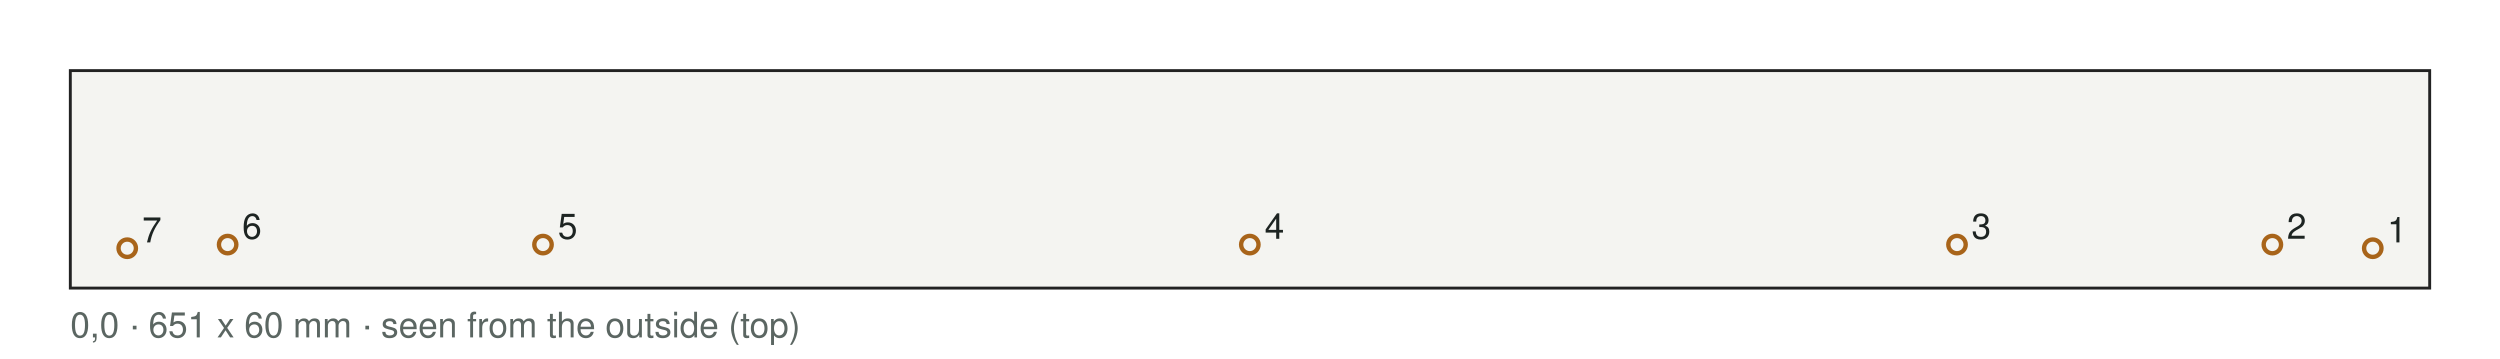
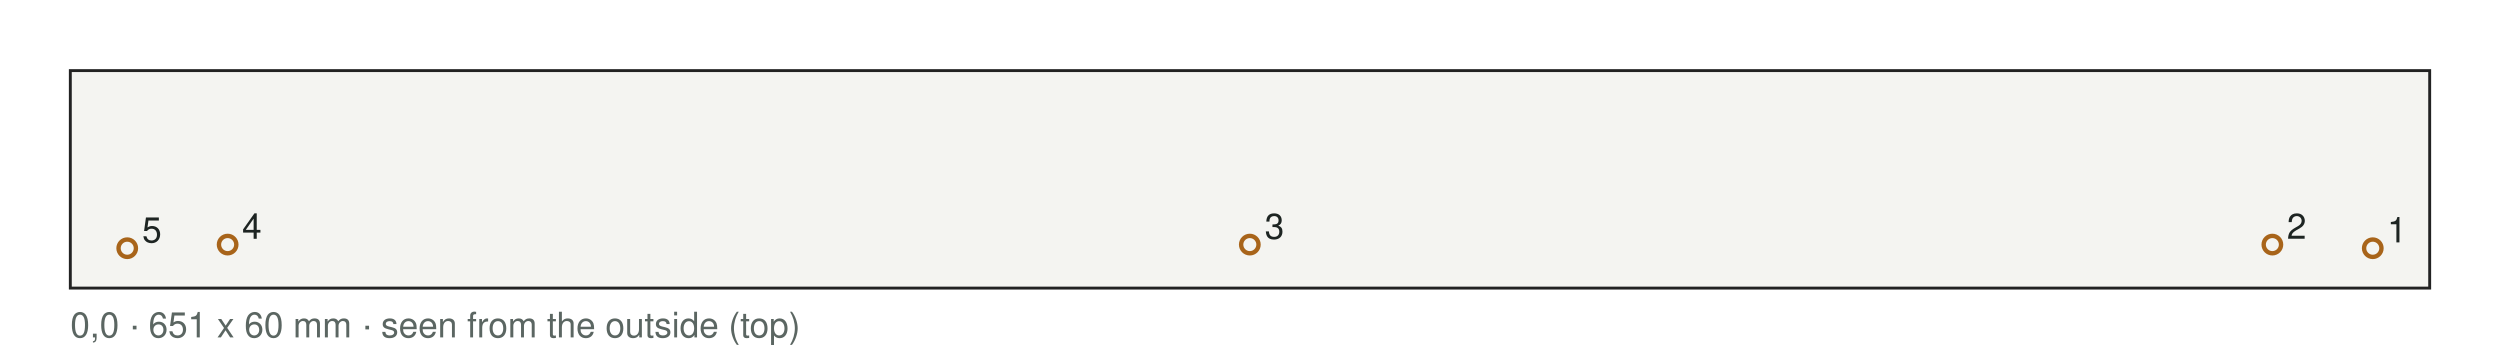
<svg xmlns="http://www.w3.org/2000/svg" viewBox="-19.4 -19.4 689.7 98.8" width="690mm" height="99mm" font-family="Helvetica, Arial, sans-serif">
  <polygon points="650.9,60.0 0.0,60.0 0.0,0.0 650.9,0.0" fill="#f4f4f1" stroke="#222" stroke-width="0.8" />
  <circle cx="635.2" cy="49.0" r="2.4" fill="none" stroke="#a8641a" stroke-width="1.21" />
  <text x="639.2" y="47.4" font-size="9.7" fill="#1d2422">1</text>
  <circle cx="607.5" cy="48.0" r="2.4" fill="none" stroke="#a8641a" stroke-width="1.21" />
  <text x="611.5" y="46.4" font-size="9.7" fill="#1d2422">2</text>
-   <circle cx="520.5" cy="48.0" r="2.4" fill="none" stroke="#a8641a" stroke-width="1.21" />
-   <text x="524.5" y="46.4" font-size="9.7" fill="#1d2422">3</text>
  <circle cx="325.4" cy="48.0" r="2.4" fill="none" stroke="#a8641a" stroke-width="1.21" />
-   <text x="329.5" y="46.4" font-size="9.7" fill="#1d2422">4</text>
-   <circle cx="130.4" cy="48.0" r="2.4" fill="none" stroke="#a8641a" stroke-width="1.21" />
-   <text x="134.5" y="46.4" font-size="9.7" fill="#1d2422">5</text>
+   <text x="329.5" y="46.4" font-size="9.7" fill="#1d2422">3</text>
  <circle cx="43.4" cy="48.0" r="2.4" fill="none" stroke="#a8641a" stroke-width="1.21" />
-   <text x="47.4" y="46.4" font-size="9.7" fill="#1d2422">6</text>
+   <text x="47.4" y="46.4" font-size="9.7" fill="#1d2422">4</text>
  <circle cx="15.7" cy="49.0" r="2.4" fill="none" stroke="#a8641a" stroke-width="1.21" />
-   <text x="19.8" y="47.4" font-size="9.7" fill="#1d2422">7</text>
+   <text x="19.8" y="47.4" font-size="9.7" fill="#1d2422">5</text>
  <text x="0" y="73.6" font-size="9.7" fill="#5b6662">0,0 · 651 x 60 mm · seen from the outside (top)</text>
</svg>
